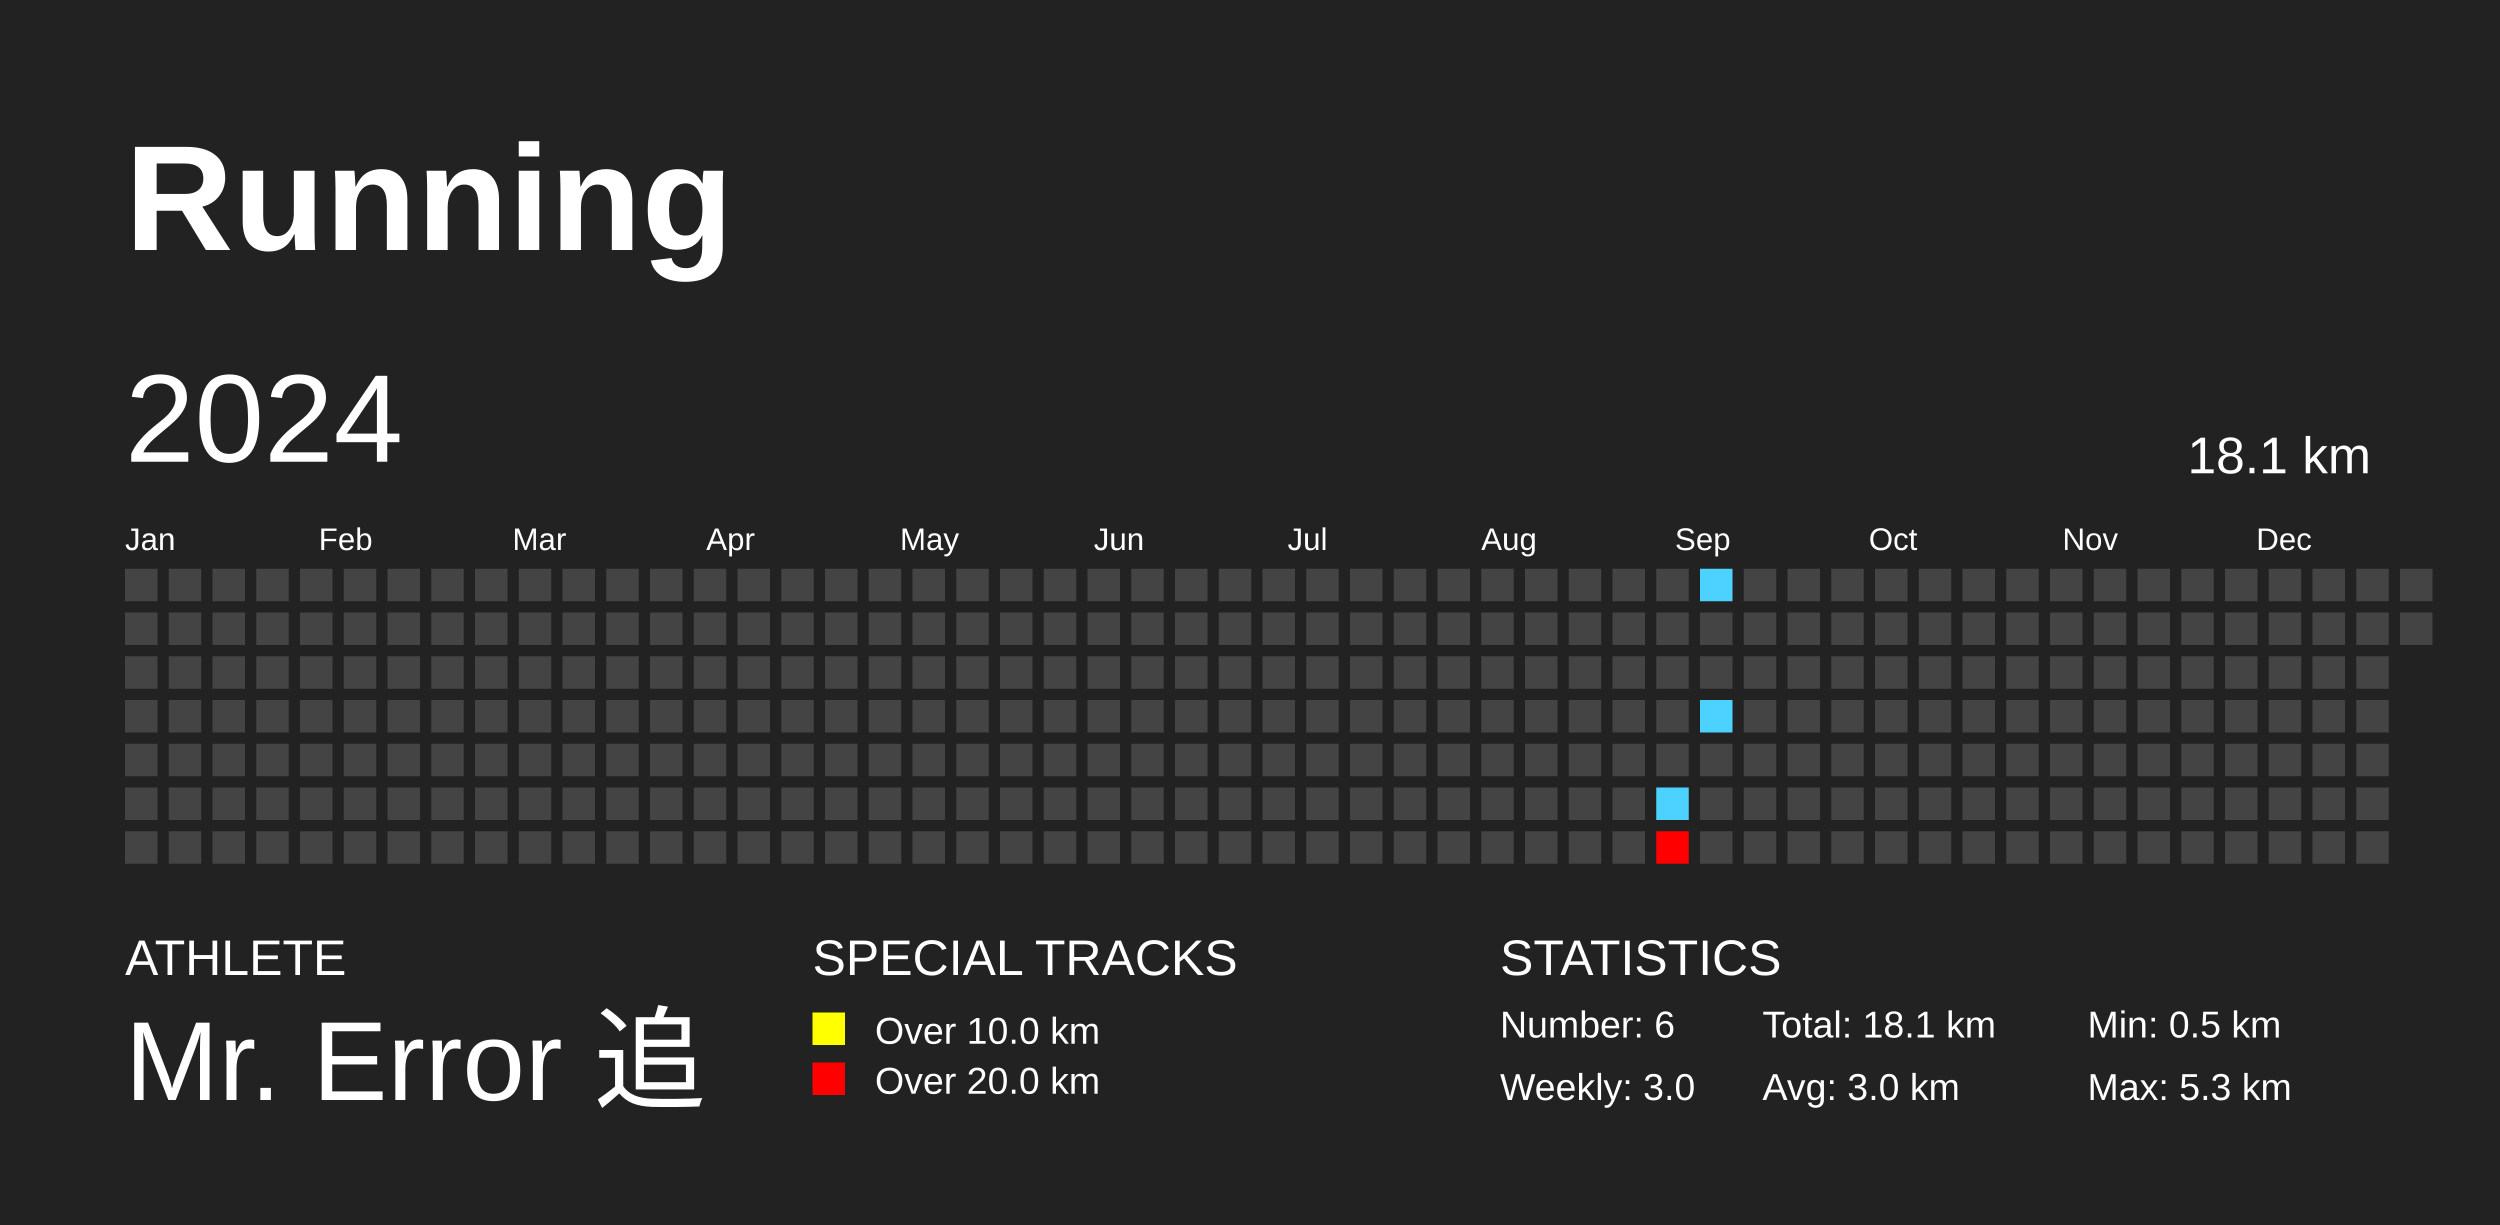
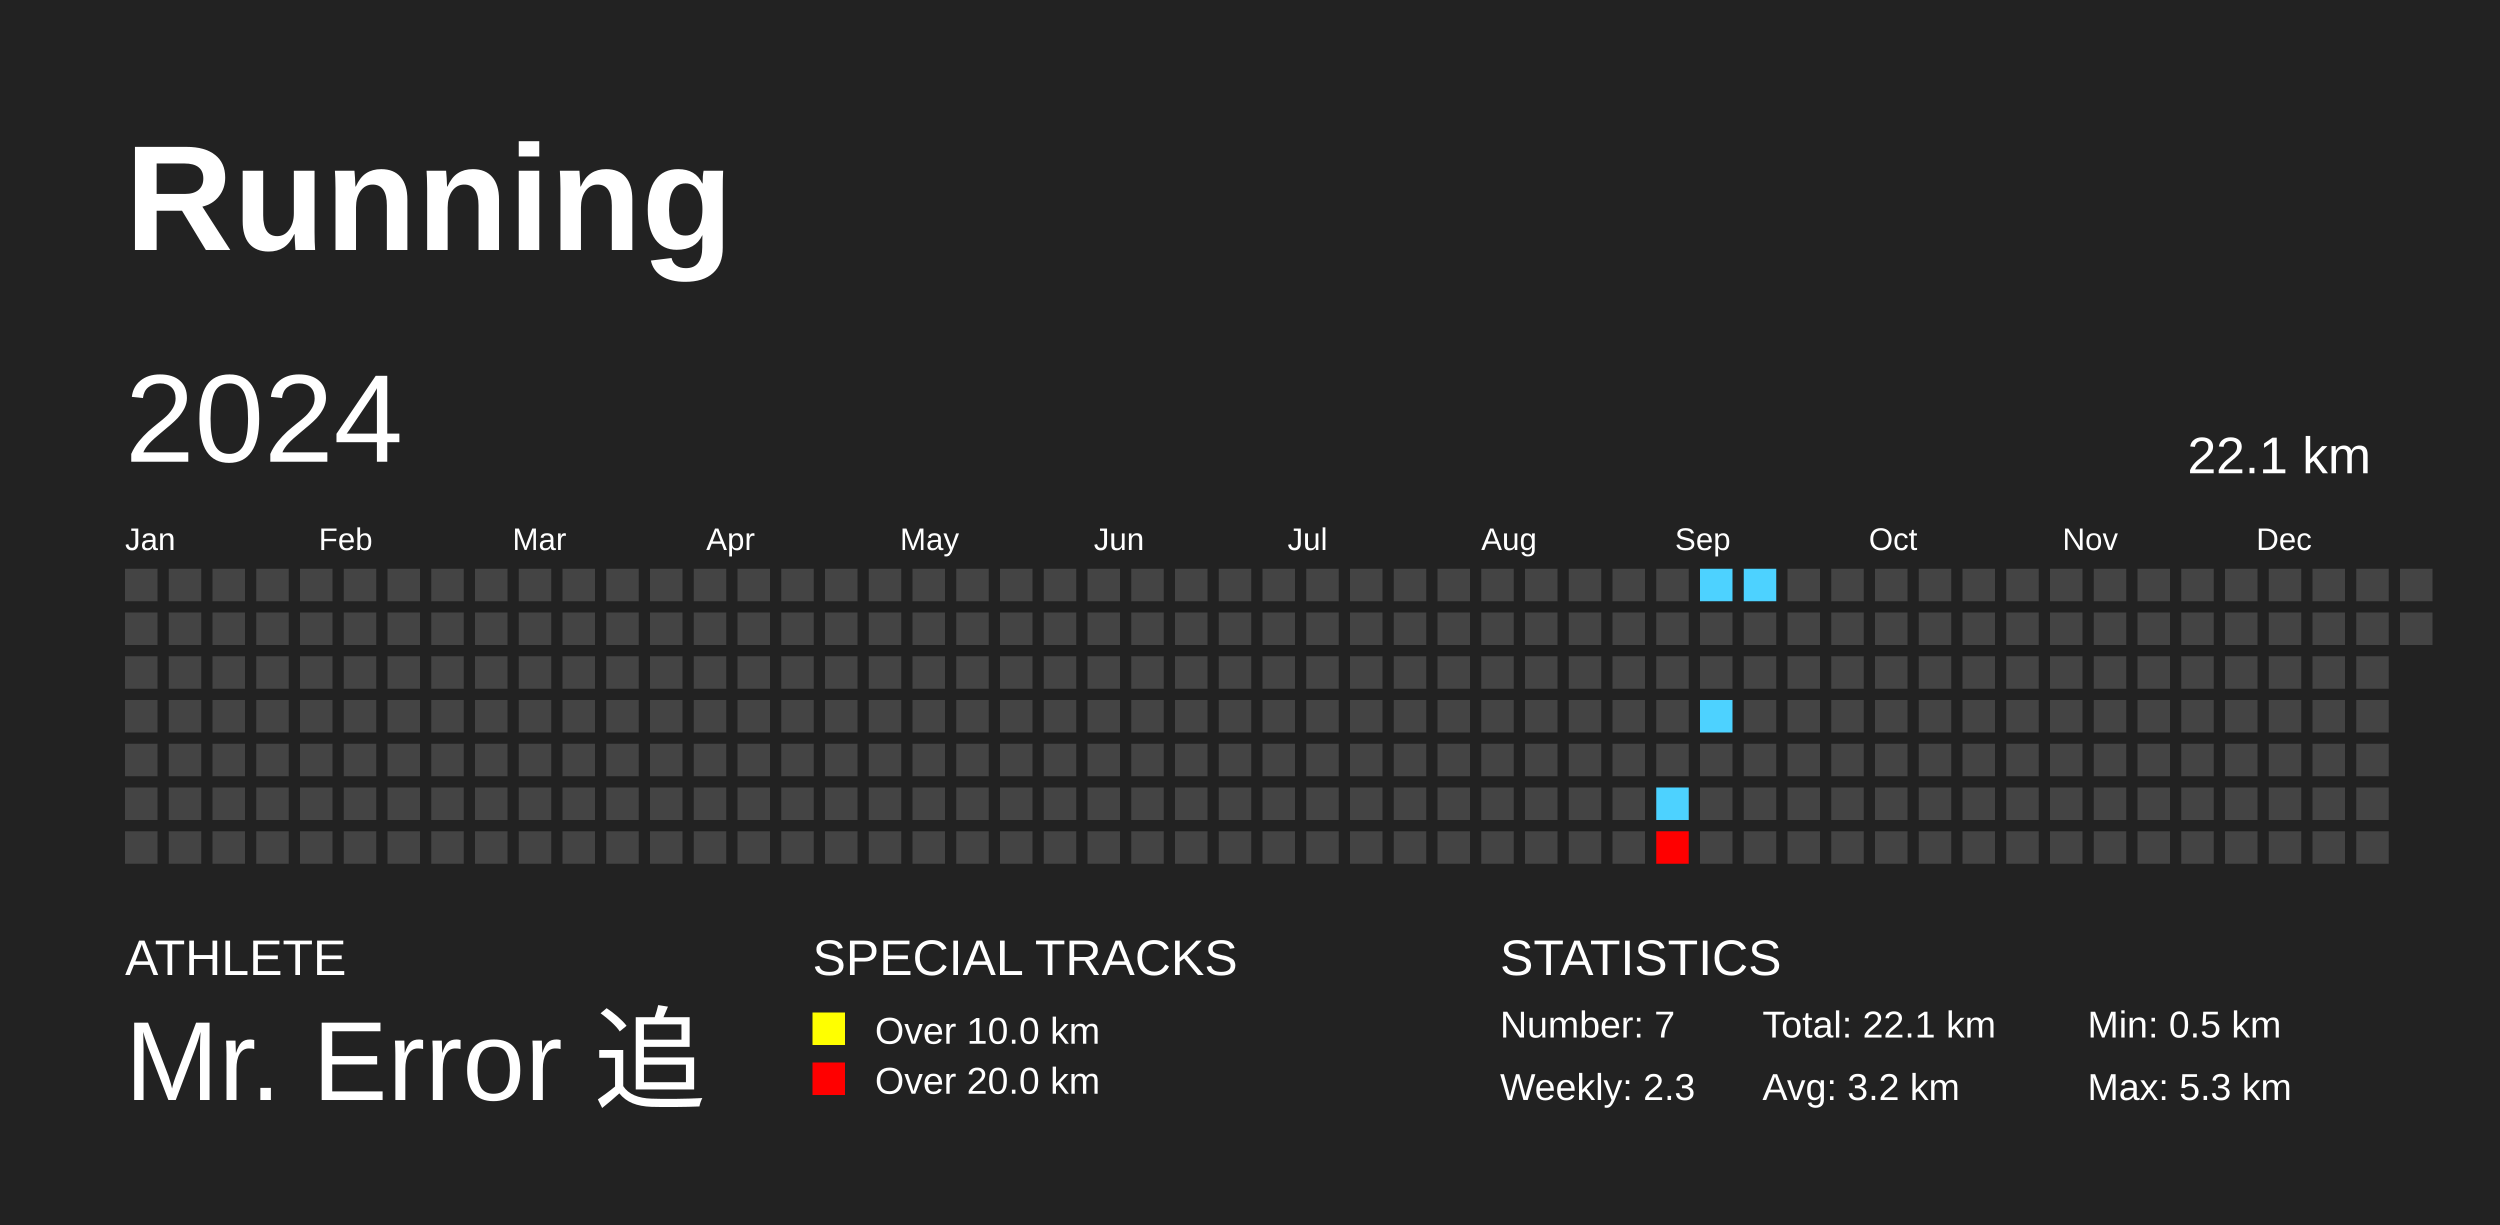
<svg xmlns="http://www.w3.org/2000/svg" baseProfile="full" height="98mm" version="1.1" viewBox="0,0,200,98" width="200mm">
  <defs />
  <rect fill="#222222" height="98" width="200" x="0" y="0" />
  <text fill="#FFFFFF" style="font-size:12px; font-family:Arial; font-weight:bold;" x="10" y="20">Running</text>
  <text fill="#FFFFFF" style="font-size:4px; font-family:Arial" x="10" y="78">ATHLETE</text>
  <text fill="#FFFFFF" style="font-size:9px; font-family:Arial" x="10" y="88">Mr. Error 追</text>
  <text fill="#FFFFFF" style="font-size:4px; font-family:Arial" x="65" y="78">SPECIAL TRACKS</text>
  <rect fill="yellow" height="2.6" width="2.6" x="65" y="81" />
  <text fill="#FFFFFF" style="font-size:3px; font-family:Arial" x="70" y="83.5">Over 10.0 km</text>
  <rect fill="red" height="2.6" width="2.6" x="65" y="85" />
  <text fill="#FFFFFF" style="font-size:3px; font-family:Arial" x="70" y="87.5">Over 20.0 km</text>
  <text fill="#FFFFFF" style="font-size:4px; font-family:Arial" x="120" y="78">STATISTICS</text>
-   <text fill="#FFFFFF" style="font-size:3px; font-family:Arial" x="120" y="83">Number: 6</text>
-   <text fill="#FFFFFF" style="font-size:3px; font-family:Arial" x="120" y="88">Weekly: 3.0</text>
-   <text fill="#FFFFFF" style="font-size:3px; font-family:Arial" x="141" y="83">Total: 18.1 km</text>
-   <text fill="#FFFFFF" style="font-size:3px; font-family:Arial" x="141" y="88">Avg: 3.0 km</text>
+   <text fill="#FFFFFF" style="font-size:3px; font-family:Arial" x="120" y="83">Number: 7</text>
+   <text fill="#FFFFFF" style="font-size:3px; font-family:Arial" x="120" y="88">Weekly: 2.3</text>
+   <text fill="#FFFFFF" style="font-size:3px; font-family:Arial" x="141" y="83">Total: 22.1 km</text>
+   <text fill="#FFFFFF" style="font-size:3px; font-family:Arial" x="141" y="88">Avg: 3.2 km</text>
  <text fill="#FFFFFF" style="font-size:3px; font-family:Arial" x="167" y="83">Min: 0.5 km</text>
  <text fill="#FFFFFF" style="font-size:3px; font-family:Arial" x="167" y="88">Max: 5.3 km</text>
  <text dominant-baseline="hanging" fill="#FFFFFF" style="font-size:10.0px; font-family:Arial;" x="10" y="30">2024</text>
-   <text dominant-baseline="hanging" fill="#FFFFFF" style="font-size:4.125px; font-family:Arial;" x="175" y="35">18.1 km</text>
+   <text dominant-baseline="hanging" fill="#FFFFFF" style="font-size:4.125px; font-family:Arial;" x="175" y="35">22.1 km</text>
  <text fill="#FFFFFF" style="font-size:2.5px; font-family:Arial" x="10.0" y="44">Jan</text>
  <text fill="#FFFFFF" style="font-size:2.5px; font-family:Arial" x="25.5" y="44">Feb</text>
  <text fill="#FFFFFF" style="font-size:2.5px; font-family:Arial" x="41.0" y="44">Mar</text>
  <text fill="#FFFFFF" style="font-size:2.5px; font-family:Arial" x="56.5" y="44">Apr</text>
  <text fill="#FFFFFF" style="font-size:2.5px; font-family:Arial" x="72.0" y="44">May</text>
  <text fill="#FFFFFF" style="font-size:2.5px; font-family:Arial" x="87.5" y="44">Jun</text>
  <text fill="#FFFFFF" style="font-size:2.5px; font-family:Arial" x="103.0" y="44">Jul</text>
  <text fill="#FFFFFF" style="font-size:2.5px; font-family:Arial" x="118.5" y="44">Aug</text>
  <text fill="#FFFFFF" style="font-size:2.5px; font-family:Arial" x="134.0" y="44">Sep</text>
  <text fill="#FFFFFF" style="font-size:2.5px; font-family:Arial" x="149.5" y="44">Oct</text>
  <text fill="#FFFFFF" style="font-size:2.5px; font-family:Arial" x="165.0" y="44">Nov</text>
  <text fill="#FFFFFF" style="font-size:2.5px; font-family:Arial" x="180.5" y="44">Dec</text>
  <rect fill="#444444" height="2.6" width="2.6" x="10.0" y="45.5" />
  <rect fill="#444444" height="2.6" width="2.6" x="10.0" y="49.0" />
  <rect fill="#444444" height="2.6" width="2.6" x="10.0" y="52.5" />
  <rect fill="#444444" height="2.6" width="2.6" x="10.0" y="56.0" />
  <rect fill="#444444" height="2.6" width="2.6" x="10.0" y="59.5" />
  <rect fill="#444444" height="2.6" width="2.6" x="10.0" y="63.0" />
  <rect fill="#444444" height="2.6" width="2.6" x="10.0" y="66.5" />
  <rect fill="#444444" height="2.6" width="2.6" x="13.5" y="45.5" />
  <rect fill="#444444" height="2.6" width="2.6" x="13.5" y="49.0" />
  <rect fill="#444444" height="2.6" width="2.6" x="13.5" y="52.5" />
  <rect fill="#444444" height="2.6" width="2.6" x="13.5" y="56.0" />
  <rect fill="#444444" height="2.6" width="2.6" x="13.5" y="59.5" />
  <rect fill="#444444" height="2.6" width="2.6" x="13.5" y="63.0" />
  <rect fill="#444444" height="2.6" width="2.6" x="13.5" y="66.5" />
  <rect fill="#444444" height="2.6" width="2.6" x="17.0" y="45.5" />
  <rect fill="#444444" height="2.6" width="2.6" x="17.0" y="49.0" />
  <rect fill="#444444" height="2.6" width="2.6" x="17.0" y="52.5" />
  <rect fill="#444444" height="2.6" width="2.6" x="17.0" y="56.0" />
  <rect fill="#444444" height="2.6" width="2.6" x="17.0" y="59.5" />
  <rect fill="#444444" height="2.6" width="2.6" x="17.0" y="63.0" />
  <rect fill="#444444" height="2.6" width="2.6" x="17.0" y="66.5" />
  <rect fill="#444444" height="2.6" width="2.6" x="20.5" y="45.5" />
  <rect fill="#444444" height="2.6" width="2.6" x="20.5" y="49.0" />
  <rect fill="#444444" height="2.6" width="2.6" x="20.5" y="52.5" />
  <rect fill="#444444" height="2.6" width="2.6" x="20.5" y="56.0" />
  <rect fill="#444444" height="2.6" width="2.6" x="20.5" y="59.5" />
  <rect fill="#444444" height="2.6" width="2.6" x="20.5" y="63.0" />
  <rect fill="#444444" height="2.6" width="2.6" x="20.5" y="66.5" />
  <rect fill="#444444" height="2.6" width="2.6" x="24.0" y="45.5" />
  <rect fill="#444444" height="2.6" width="2.6" x="24.0" y="49.0" />
  <rect fill="#444444" height="2.6" width="2.6" x="24.0" y="52.5" />
  <rect fill="#444444" height="2.6" width="2.6" x="24.0" y="56.0" />
  <rect fill="#444444" height="2.6" width="2.6" x="24.0" y="59.5" />
  <rect fill="#444444" height="2.6" width="2.6" x="24.0" y="63.0" />
  <rect fill="#444444" height="2.6" width="2.6" x="24.0" y="66.5" />
  <rect fill="#444444" height="2.6" width="2.6" x="27.5" y="45.5" />
  <rect fill="#444444" height="2.6" width="2.6" x="27.5" y="49.0" />
  <rect fill="#444444" height="2.6" width="2.6" x="27.5" y="52.5" />
  <rect fill="#444444" height="2.6" width="2.6" x="27.5" y="56.0" />
  <rect fill="#444444" height="2.6" width="2.6" x="27.5" y="59.5" />
  <rect fill="#444444" height="2.6" width="2.6" x="27.5" y="63.0" />
  <rect fill="#444444" height="2.6" width="2.6" x="27.5" y="66.5" />
  <rect fill="#444444" height="2.6" width="2.6" x="31.0" y="45.5" />
  <rect fill="#444444" height="2.6" width="2.6" x="31.0" y="49.0" />
  <rect fill="#444444" height="2.6" width="2.6" x="31.0" y="52.5" />
  <rect fill="#444444" height="2.6" width="2.6" x="31.0" y="56.0" />
  <rect fill="#444444" height="2.6" width="2.6" x="31.0" y="59.5" />
  <rect fill="#444444" height="2.6" width="2.6" x="31.0" y="63.0" />
  <rect fill="#444444" height="2.6" width="2.6" x="31.0" y="66.5" />
  <rect fill="#444444" height="2.6" width="2.6" x="34.5" y="45.5" />
  <rect fill="#444444" height="2.6" width="2.6" x="34.5" y="49.0" />
  <rect fill="#444444" height="2.6" width="2.6" x="34.5" y="52.5" />
  <rect fill="#444444" height="2.6" width="2.6" x="34.5" y="56.0" />
  <rect fill="#444444" height="2.6" width="2.6" x="34.5" y="59.5" />
  <rect fill="#444444" height="2.6" width="2.6" x="34.5" y="63.0" />
  <rect fill="#444444" height="2.6" width="2.6" x="34.5" y="66.5" />
  <rect fill="#444444" height="2.6" width="2.6" x="38.0" y="45.5" />
  <rect fill="#444444" height="2.6" width="2.6" x="38.0" y="49.0" />
  <rect fill="#444444" height="2.6" width="2.6" x="38.0" y="52.5" />
  <rect fill="#444444" height="2.6" width="2.6" x="38.0" y="56.0" />
  <rect fill="#444444" height="2.6" width="2.6" x="38.0" y="59.5" />
  <rect fill="#444444" height="2.6" width="2.6" x="38.0" y="63.0" />
  <rect fill="#444444" height="2.6" width="2.6" x="38.0" y="66.5" />
  <rect fill="#444444" height="2.6" width="2.6" x="41.5" y="45.5" />
  <rect fill="#444444" height="2.6" width="2.6" x="41.5" y="49.0" />
  <rect fill="#444444" height="2.6" width="2.6" x="41.5" y="52.5" />
  <rect fill="#444444" height="2.6" width="2.6" x="41.5" y="56.0" />
  <rect fill="#444444" height="2.6" width="2.6" x="41.5" y="59.5" />
  <rect fill="#444444" height="2.6" width="2.6" x="41.5" y="63.0" />
  <rect fill="#444444" height="2.6" width="2.6" x="41.5" y="66.5" />
  <rect fill="#444444" height="2.6" width="2.6" x="45.0" y="45.5" />
  <rect fill="#444444" height="2.6" width="2.6" x="45.0" y="49.0" />
  <rect fill="#444444" height="2.6" width="2.6" x="45.0" y="52.5" />
  <rect fill="#444444" height="2.6" width="2.6" x="45.0" y="56.0" />
  <rect fill="#444444" height="2.6" width="2.6" x="45.0" y="59.5" />
  <rect fill="#444444" height="2.6" width="2.6" x="45.0" y="63.0" />
  <rect fill="#444444" height="2.6" width="2.6" x="45.0" y="66.5" />
  <rect fill="#444444" height="2.6" width="2.6" x="48.5" y="45.5" />
  <rect fill="#444444" height="2.6" width="2.6" x="48.5" y="49.0" />
  <rect fill="#444444" height="2.6" width="2.6" x="48.5" y="52.5" />
  <rect fill="#444444" height="2.6" width="2.6" x="48.5" y="56.0" />
  <rect fill="#444444" height="2.6" width="2.6" x="48.5" y="59.5" />
  <rect fill="#444444" height="2.6" width="2.6" x="48.5" y="63.0" />
  <rect fill="#444444" height="2.6" width="2.6" x="48.5" y="66.5" />
  <rect fill="#444444" height="2.6" width="2.6" x="52.0" y="45.5" />
  <rect fill="#444444" height="2.6" width="2.6" x="52.0" y="49.0" />
  <rect fill="#444444" height="2.6" width="2.6" x="52.0" y="52.5" />
  <rect fill="#444444" height="2.6" width="2.6" x="52.0" y="56.0" />
  <rect fill="#444444" height="2.6" width="2.6" x="52.0" y="59.5" />
  <rect fill="#444444" height="2.6" width="2.6" x="52.0" y="63.0" />
  <rect fill="#444444" height="2.6" width="2.6" x="52.0" y="66.5" />
  <rect fill="#444444" height="2.6" width="2.6" x="55.5" y="45.5" />
  <rect fill="#444444" height="2.6" width="2.6" x="55.5" y="49.0" />
  <rect fill="#444444" height="2.6" width="2.6" x="55.5" y="52.5" />
  <rect fill="#444444" height="2.6" width="2.6" x="55.5" y="56.0" />
  <rect fill="#444444" height="2.6" width="2.6" x="55.5" y="59.5" />
  <rect fill="#444444" height="2.6" width="2.6" x="55.5" y="63.0" />
  <rect fill="#444444" height="2.6" width="2.6" x="55.5" y="66.5" />
  <rect fill="#444444" height="2.6" width="2.6" x="59.0" y="45.5" />
  <rect fill="#444444" height="2.6" width="2.6" x="59.0" y="49.0" />
  <rect fill="#444444" height="2.6" width="2.6" x="59.0" y="52.5" />
  <rect fill="#444444" height="2.6" width="2.6" x="59.0" y="56.0" />
  <rect fill="#444444" height="2.6" width="2.6" x="59.0" y="59.5" />
  <rect fill="#444444" height="2.6" width="2.6" x="59.0" y="63.0" />
  <rect fill="#444444" height="2.6" width="2.6" x="59.0" y="66.5" />
  <rect fill="#444444" height="2.6" width="2.6" x="62.5" y="45.5" />
  <rect fill="#444444" height="2.6" width="2.6" x="62.5" y="49.0" />
  <rect fill="#444444" height="2.6" width="2.6" x="62.5" y="52.5" />
  <rect fill="#444444" height="2.6" width="2.6" x="62.5" y="56.0" />
  <rect fill="#444444" height="2.6" width="2.6" x="62.5" y="59.5" />
  <rect fill="#444444" height="2.6" width="2.6" x="62.5" y="63.0" />
  <rect fill="#444444" height="2.6" width="2.6" x="62.5" y="66.5" />
  <rect fill="#444444" height="2.6" width="2.6" x="66.0" y="45.5" />
  <rect fill="#444444" height="2.6" width="2.6" x="66.0" y="49.0" />
  <rect fill="#444444" height="2.6" width="2.6" x="66.0" y="52.5" />
  <rect fill="#444444" height="2.6" width="2.6" x="66.0" y="56.0" />
  <rect fill="#444444" height="2.6" width="2.6" x="66.0" y="59.5" />
  <rect fill="#444444" height="2.6" width="2.6" x="66.0" y="63.0" />
  <rect fill="#444444" height="2.6" width="2.6" x="66.0" y="66.5" />
  <rect fill="#444444" height="2.6" width="2.6" x="69.5" y="45.5" />
  <rect fill="#444444" height="2.6" width="2.6" x="69.5" y="49.0" />
  <rect fill="#444444" height="2.6" width="2.6" x="69.5" y="52.5" />
  <rect fill="#444444" height="2.6" width="2.6" x="69.5" y="56.0" />
  <rect fill="#444444" height="2.6" width="2.6" x="69.5" y="59.5" />
  <rect fill="#444444" height="2.6" width="2.6" x="69.5" y="63.0" />
  <rect fill="#444444" height="2.6" width="2.6" x="69.5" y="66.5" />
  <rect fill="#444444" height="2.6" width="2.6" x="73.0" y="45.5" />
  <rect fill="#444444" height="2.6" width="2.6" x="73.0" y="49.0" />
  <rect fill="#444444" height="2.6" width="2.6" x="73.0" y="52.5" />
  <rect fill="#444444" height="2.6" width="2.6" x="73.0" y="56.0" />
  <rect fill="#444444" height="2.6" width="2.6" x="73.0" y="59.5" />
  <rect fill="#444444" height="2.6" width="2.6" x="73.0" y="63.0" />
  <rect fill="#444444" height="2.6" width="2.6" x="73.0" y="66.5" />
  <rect fill="#444444" height="2.6" width="2.6" x="76.5" y="45.5" />
  <rect fill="#444444" height="2.6" width="2.6" x="76.5" y="49.0" />
  <rect fill="#444444" height="2.6" width="2.6" x="76.5" y="52.5" />
  <rect fill="#444444" height="2.6" width="2.6" x="76.5" y="56.0" />
  <rect fill="#444444" height="2.6" width="2.6" x="76.5" y="59.5" />
  <rect fill="#444444" height="2.6" width="2.6" x="76.5" y="63.0" />
  <rect fill="#444444" height="2.6" width="2.6" x="76.5" y="66.5" />
  <rect fill="#444444" height="2.6" width="2.6" x="80.0" y="45.5" />
  <rect fill="#444444" height="2.6" width="2.6" x="80.0" y="49.0" />
  <rect fill="#444444" height="2.6" width="2.6" x="80.0" y="52.5" />
  <rect fill="#444444" height="2.6" width="2.6" x="80.0" y="56.0" />
  <rect fill="#444444" height="2.6" width="2.6" x="80.0" y="59.5" />
  <rect fill="#444444" height="2.6" width="2.6" x="80.0" y="63.0" />
  <rect fill="#444444" height="2.6" width="2.6" x="80.0" y="66.5" />
  <rect fill="#444444" height="2.6" width="2.6" x="83.5" y="45.5" />
  <rect fill="#444444" height="2.6" width="2.6" x="83.5" y="49.0" />
  <rect fill="#444444" height="2.6" width="2.6" x="83.5" y="52.5" />
  <rect fill="#444444" height="2.6" width="2.6" x="83.5" y="56.0" />
  <rect fill="#444444" height="2.6" width="2.6" x="83.5" y="59.5" />
  <rect fill="#444444" height="2.6" width="2.6" x="83.5" y="63.0" />
  <rect fill="#444444" height="2.6" width="2.6" x="83.5" y="66.5" />
  <rect fill="#444444" height="2.6" width="2.6" x="87.0" y="45.5" />
  <rect fill="#444444" height="2.6" width="2.6" x="87.0" y="49.0" />
  <rect fill="#444444" height="2.6" width="2.6" x="87.0" y="52.5" />
  <rect fill="#444444" height="2.6" width="2.6" x="87.0" y="56.0" />
  <rect fill="#444444" height="2.6" width="2.6" x="87.0" y="59.5" />
  <rect fill="#444444" height="2.6" width="2.6" x="87.0" y="63.0" />
  <rect fill="#444444" height="2.6" width="2.6" x="87.0" y="66.5" />
  <rect fill="#444444" height="2.6" width="2.6" x="90.5" y="45.5" />
  <rect fill="#444444" height="2.6" width="2.6" x="90.5" y="49.0" />
  <rect fill="#444444" height="2.6" width="2.6" x="90.5" y="52.5" />
  <rect fill="#444444" height="2.6" width="2.6" x="90.5" y="56.0" />
  <rect fill="#444444" height="2.6" width="2.6" x="90.5" y="59.5" />
  <rect fill="#444444" height="2.6" width="2.6" x="90.5" y="63.0" />
  <rect fill="#444444" height="2.6" width="2.6" x="90.5" y="66.5" />
  <rect fill="#444444" height="2.6" width="2.6" x="94.0" y="45.5" />
  <rect fill="#444444" height="2.6" width="2.6" x="94.0" y="49.0" />
  <rect fill="#444444" height="2.6" width="2.6" x="94.0" y="52.5" />
  <rect fill="#444444" height="2.6" width="2.6" x="94.0" y="56.0" />
  <rect fill="#444444" height="2.6" width="2.6" x="94.0" y="59.5" />
  <rect fill="#444444" height="2.6" width="2.6" x="94.0" y="63.0" />
  <rect fill="#444444" height="2.6" width="2.6" x="94.0" y="66.5" />
  <rect fill="#444444" height="2.6" width="2.6" x="97.5" y="45.5" />
  <rect fill="#444444" height="2.6" width="2.6" x="97.5" y="49.0" />
  <rect fill="#444444" height="2.6" width="2.6" x="97.5" y="52.5" />
  <rect fill="#444444" height="2.6" width="2.6" x="97.5" y="56.0" />
  <rect fill="#444444" height="2.6" width="2.6" x="97.5" y="59.5" />
  <rect fill="#444444" height="2.6" width="2.6" x="97.5" y="63.0" />
  <rect fill="#444444" height="2.6" width="2.6" x="97.5" y="66.5" />
  <rect fill="#444444" height="2.6" width="2.6" x="101.0" y="45.5" />
  <rect fill="#444444" height="2.6" width="2.6" x="101.0" y="49.0" />
  <rect fill="#444444" height="2.6" width="2.6" x="101.0" y="52.5" />
  <rect fill="#444444" height="2.6" width="2.6" x="101.0" y="56.0" />
  <rect fill="#444444" height="2.6" width="2.6" x="101.0" y="59.5" />
  <rect fill="#444444" height="2.6" width="2.6" x="101.0" y="63.0" />
  <rect fill="#444444" height="2.6" width="2.6" x="101.0" y="66.5" />
  <rect fill="#444444" height="2.6" width="2.6" x="104.5" y="45.5" />
  <rect fill="#444444" height="2.6" width="2.6" x="104.5" y="49.0" />
  <rect fill="#444444" height="2.6" width="2.6" x="104.5" y="52.5" />
  <rect fill="#444444" height="2.6" width="2.6" x="104.5" y="56.0" />
  <rect fill="#444444" height="2.6" width="2.6" x="104.5" y="59.5" />
  <rect fill="#444444" height="2.6" width="2.6" x="104.5" y="63.0" />
  <rect fill="#444444" height="2.6" width="2.6" x="104.5" y="66.5" />
  <rect fill="#444444" height="2.6" width="2.6" x="108.0" y="45.5" />
  <rect fill="#444444" height="2.6" width="2.6" x="108.0" y="49.0" />
  <rect fill="#444444" height="2.6" width="2.6" x="108.0" y="52.5" />
  <rect fill="#444444" height="2.6" width="2.6" x="108.0" y="56.0" />
  <rect fill="#444444" height="2.6" width="2.6" x="108.0" y="59.5" />
  <rect fill="#444444" height="2.6" width="2.6" x="108.0" y="63.0" />
  <rect fill="#444444" height="2.6" width="2.6" x="108.0" y="66.5" />
  <rect fill="#444444" height="2.6" width="2.6" x="111.5" y="45.5" />
  <rect fill="#444444" height="2.6" width="2.6" x="111.5" y="49.0" />
  <rect fill="#444444" height="2.6" width="2.6" x="111.5" y="52.5" />
  <rect fill="#444444" height="2.6" width="2.6" x="111.5" y="56.0" />
  <rect fill="#444444" height="2.6" width="2.6" x="111.5" y="59.5" />
  <rect fill="#444444" height="2.6" width="2.6" x="111.5" y="63.0" />
  <rect fill="#444444" height="2.6" width="2.6" x="111.5" y="66.5" />
  <rect fill="#444444" height="2.6" width="2.6" x="115.0" y="45.5" />
  <rect fill="#444444" height="2.6" width="2.6" x="115.0" y="49.0" />
  <rect fill="#444444" height="2.6" width="2.6" x="115.0" y="52.5" />
  <rect fill="#444444" height="2.6" width="2.6" x="115.0" y="56.0" />
  <rect fill="#444444" height="2.6" width="2.6" x="115.0" y="59.5" />
  <rect fill="#444444" height="2.6" width="2.6" x="115.0" y="63.0" />
  <rect fill="#444444" height="2.6" width="2.6" x="115.0" y="66.5" />
  <rect fill="#444444" height="2.6" width="2.6" x="118.5" y="45.5" />
  <rect fill="#444444" height="2.6" width="2.6" x="118.5" y="49.0" />
  <rect fill="#444444" height="2.6" width="2.6" x="118.5" y="52.5" />
  <rect fill="#444444" height="2.6" width="2.6" x="118.5" y="56.0" />
  <rect fill="#444444" height="2.6" width="2.6" x="118.5" y="59.5" />
  <rect fill="#444444" height="2.6" width="2.6" x="118.5" y="63.0" />
  <rect fill="#444444" height="2.6" width="2.6" x="118.5" y="66.5" />
  <rect fill="#444444" height="2.6" width="2.6" x="122.0" y="45.5" />
  <rect fill="#444444" height="2.6" width="2.6" x="122.0" y="49.0" />
  <rect fill="#444444" height="2.6" width="2.6" x="122.0" y="52.5" />
  <rect fill="#444444" height="2.6" width="2.6" x="122.0" y="56.0" />
  <rect fill="#444444" height="2.6" width="2.6" x="122.0" y="59.5" />
  <rect fill="#444444" height="2.6" width="2.6" x="122.0" y="63.0" />
  <rect fill="#444444" height="2.6" width="2.6" x="122.0" y="66.5" />
  <rect fill="#444444" height="2.6" width="2.6" x="125.5" y="45.5" />
  <rect fill="#444444" height="2.6" width="2.6" x="125.5" y="49.0" />
  <rect fill="#444444" height="2.6" width="2.6" x="125.5" y="52.5" />
  <rect fill="#444444" height="2.6" width="2.6" x="125.5" y="56.0" />
  <rect fill="#444444" height="2.6" width="2.6" x="125.5" y="59.5" />
  <rect fill="#444444" height="2.6" width="2.6" x="125.5" y="63.0" />
  <rect fill="#444444" height="2.6" width="2.6" x="125.5" y="66.5" />
  <rect fill="#444444" height="2.6" width="2.6" x="129.0" y="45.5" />
  <rect fill="#444444" height="2.6" width="2.6" x="129.0" y="49.0" />
  <rect fill="#444444" height="2.6" width="2.6" x="129.0" y="52.5" />
  <rect fill="#444444" height="2.6" width="2.6" x="129.0" y="56.0" />
  <rect fill="#444444" height="2.6" width="2.6" x="129.0" y="59.5" />
  <rect fill="#444444" height="2.6" width="2.6" x="129.0" y="63.0" />
  <rect fill="#444444" height="2.6" width="2.6" x="129.0" y="66.5" />
  <rect fill="#444444" height="2.6" width="2.6" x="132.5" y="45.5" />
  <rect fill="#444444" height="2.6" width="2.6" x="132.5" y="49.0" />
  <rect fill="#444444" height="2.6" width="2.6" x="132.5" y="52.5" />
  <rect fill="#444444" height="2.6" width="2.6" x="132.5" y="56.0" />
  <rect fill="#444444" height="2.6" width="2.6" x="132.5" y="59.5" />
  <rect fill="#4dd2ff" height="2.6" width="2.6" x="132.5" y="63.0" />
  <rect fill="#ff0000" height="2.6" width="2.6" x="132.5" y="66.5" />
  <rect fill="#4dd2ff" height="2.6" width="2.6" x="136.0" y="45.5" />
  <rect fill="#444444" height="2.6" width="2.6" x="136.0" y="49.0" />
  <rect fill="#444444" height="2.6" width="2.6" x="136.0" y="52.5" />
  <rect fill="#4dd2ff" height="2.6" width="2.6" x="136.0" y="56.0" />
  <rect fill="#444444" height="2.6" width="2.6" x="136.0" y="59.5" />
  <rect fill="#444444" height="2.6" width="2.6" x="136.0" y="63.0" />
  <rect fill="#444444" height="2.6" width="2.6" x="136.0" y="66.5" />
-   <rect fill="#444444" height="2.6" width="2.6" x="139.5" y="45.5" />
+   <rect fill="#4dd2ff" height="2.6" width="2.6" x="139.5" y="45.5" />
  <rect fill="#444444" height="2.6" width="2.6" x="139.5" y="49.0" />
  <rect fill="#444444" height="2.6" width="2.6" x="139.5" y="52.5" />
  <rect fill="#444444" height="2.6" width="2.6" x="139.5" y="56.0" />
  <rect fill="#444444" height="2.6" width="2.6" x="139.5" y="59.5" />
  <rect fill="#444444" height="2.6" width="2.6" x="139.5" y="63.0" />
  <rect fill="#444444" height="2.6" width="2.6" x="139.5" y="66.5" />
  <rect fill="#444444" height="2.6" width="2.6" x="143.0" y="45.5" />
  <rect fill="#444444" height="2.6" width="2.6" x="143.0" y="49.0" />
  <rect fill="#444444" height="2.6" width="2.6" x="143.0" y="52.5" />
  <rect fill="#444444" height="2.6" width="2.6" x="143.0" y="56.0" />
  <rect fill="#444444" height="2.6" width="2.6" x="143.0" y="59.5" />
  <rect fill="#444444" height="2.6" width="2.6" x="143.0" y="63.0" />
  <rect fill="#444444" height="2.6" width="2.6" x="143.0" y="66.5" />
  <rect fill="#444444" height="2.6" width="2.6" x="146.5" y="45.5" />
  <rect fill="#444444" height="2.6" width="2.6" x="146.5" y="49.0" />
  <rect fill="#444444" height="2.6" width="2.6" x="146.5" y="52.5" />
  <rect fill="#444444" height="2.6" width="2.6" x="146.5" y="56.0" />
  <rect fill="#444444" height="2.6" width="2.6" x="146.5" y="59.5" />
  <rect fill="#444444" height="2.6" width="2.6" x="146.5" y="63.0" />
  <rect fill="#444444" height="2.6" width="2.6" x="146.5" y="66.5" />
  <rect fill="#444444" height="2.6" width="2.6" x="150.0" y="45.5" />
  <rect fill="#444444" height="2.6" width="2.6" x="150.0" y="49.0" />
  <rect fill="#444444" height="2.6" width="2.6" x="150.0" y="52.5" />
  <rect fill="#444444" height="2.6" width="2.6" x="150.0" y="56.0" />
  <rect fill="#444444" height="2.6" width="2.6" x="150.0" y="59.5" />
  <rect fill="#444444" height="2.6" width="2.6" x="150.0" y="63.0" />
  <rect fill="#444444" height="2.6" width="2.6" x="150.0" y="66.5" />
  <rect fill="#444444" height="2.6" width="2.6" x="153.5" y="45.5" />
  <rect fill="#444444" height="2.6" width="2.6" x="153.5" y="49.0" />
  <rect fill="#444444" height="2.6" width="2.6" x="153.5" y="52.5" />
  <rect fill="#444444" height="2.6" width="2.6" x="153.5" y="56.0" />
  <rect fill="#444444" height="2.6" width="2.6" x="153.5" y="59.5" />
  <rect fill="#444444" height="2.6" width="2.6" x="153.5" y="63.0" />
  <rect fill="#444444" height="2.6" width="2.6" x="153.5" y="66.5" />
  <rect fill="#444444" height="2.6" width="2.6" x="157.0" y="45.5" />
  <rect fill="#444444" height="2.6" width="2.6" x="157.0" y="49.0" />
  <rect fill="#444444" height="2.6" width="2.6" x="157.0" y="52.5" />
  <rect fill="#444444" height="2.6" width="2.6" x="157.0" y="56.0" />
  <rect fill="#444444" height="2.6" width="2.6" x="157.0" y="59.5" />
  <rect fill="#444444" height="2.6" width="2.6" x="157.0" y="63.0" />
  <rect fill="#444444" height="2.6" width="2.6" x="157.0" y="66.5" />
  <rect fill="#444444" height="2.6" width="2.6" x="160.5" y="45.5" />
  <rect fill="#444444" height="2.6" width="2.6" x="160.5" y="49.0" />
  <rect fill="#444444" height="2.6" width="2.6" x="160.5" y="52.5" />
  <rect fill="#444444" height="2.6" width="2.6" x="160.5" y="56.0" />
  <rect fill="#444444" height="2.6" width="2.6" x="160.5" y="59.5" />
  <rect fill="#444444" height="2.6" width="2.6" x="160.5" y="63.0" />
  <rect fill="#444444" height="2.6" width="2.6" x="160.5" y="66.5" />
  <rect fill="#444444" height="2.6" width="2.6" x="164.0" y="45.5" />
  <rect fill="#444444" height="2.6" width="2.6" x="164.0" y="49.0" />
  <rect fill="#444444" height="2.6" width="2.6" x="164.0" y="52.5" />
  <rect fill="#444444" height="2.6" width="2.6" x="164.0" y="56.0" />
  <rect fill="#444444" height="2.6" width="2.6" x="164.0" y="59.5" />
  <rect fill="#444444" height="2.6" width="2.6" x="164.0" y="63.0" />
  <rect fill="#444444" height="2.6" width="2.6" x="164.0" y="66.5" />
  <rect fill="#444444" height="2.6" width="2.6" x="167.5" y="45.5" />
  <rect fill="#444444" height="2.6" width="2.6" x="167.5" y="49.0" />
  <rect fill="#444444" height="2.6" width="2.6" x="167.5" y="52.5" />
  <rect fill="#444444" height="2.6" width="2.6" x="167.5" y="56.0" />
  <rect fill="#444444" height="2.6" width="2.6" x="167.5" y="59.5" />
  <rect fill="#444444" height="2.6" width="2.6" x="167.5" y="63.0" />
  <rect fill="#444444" height="2.6" width="2.6" x="167.5" y="66.5" />
  <rect fill="#444444" height="2.6" width="2.6" x="171.0" y="45.5" />
  <rect fill="#444444" height="2.6" width="2.6" x="171.0" y="49.0" />
  <rect fill="#444444" height="2.6" width="2.6" x="171.0" y="52.5" />
  <rect fill="#444444" height="2.6" width="2.6" x="171.0" y="56.0" />
  <rect fill="#444444" height="2.6" width="2.6" x="171.0" y="59.5" />
  <rect fill="#444444" height="2.6" width="2.6" x="171.0" y="63.0" />
  <rect fill="#444444" height="2.6" width="2.6" x="171.0" y="66.5" />
  <rect fill="#444444" height="2.6" width="2.6" x="174.5" y="45.5" />
  <rect fill="#444444" height="2.6" width="2.6" x="174.5" y="49.0" />
  <rect fill="#444444" height="2.6" width="2.6" x="174.5" y="52.5" />
  <rect fill="#444444" height="2.6" width="2.6" x="174.5" y="56.0" />
  <rect fill="#444444" height="2.6" width="2.6" x="174.5" y="59.5" />
  <rect fill="#444444" height="2.6" width="2.6" x="174.5" y="63.0" />
  <rect fill="#444444" height="2.6" width="2.6" x="174.5" y="66.5" />
  <rect fill="#444444" height="2.6" width="2.6" x="178.0" y="45.5" />
  <rect fill="#444444" height="2.6" width="2.6" x="178.0" y="49.0" />
  <rect fill="#444444" height="2.6" width="2.6" x="178.0" y="52.5" />
  <rect fill="#444444" height="2.6" width="2.6" x="178.0" y="56.0" />
  <rect fill="#444444" height="2.6" width="2.6" x="178.0" y="59.5" />
  <rect fill="#444444" height="2.6" width="2.6" x="178.0" y="63.0" />
  <rect fill="#444444" height="2.6" width="2.6" x="178.0" y="66.5" />
  <rect fill="#444444" height="2.6" width="2.6" x="181.5" y="45.5" />
  <rect fill="#444444" height="2.6" width="2.6" x="181.5" y="49.0" />
  <rect fill="#444444" height="2.6" width="2.6" x="181.5" y="52.5" />
  <rect fill="#444444" height="2.6" width="2.6" x="181.5" y="56.0" />
  <rect fill="#444444" height="2.6" width="2.6" x="181.5" y="59.5" />
  <rect fill="#444444" height="2.6" width="2.6" x="181.5" y="63.0" />
  <rect fill="#444444" height="2.6" width="2.6" x="181.5" y="66.5" />
  <rect fill="#444444" height="2.6" width="2.6" x="185.0" y="45.5" />
  <rect fill="#444444" height="2.6" width="2.6" x="185.0" y="49.0" />
  <rect fill="#444444" height="2.6" width="2.6" x="185.0" y="52.5" />
  <rect fill="#444444" height="2.6" width="2.6" x="185.0" y="56.0" />
  <rect fill="#444444" height="2.6" width="2.6" x="185.0" y="59.5" />
  <rect fill="#444444" height="2.6" width="2.6" x="185.0" y="63.0" />
  <rect fill="#444444" height="2.6" width="2.6" x="185.0" y="66.5" />
  <rect fill="#444444" height="2.6" width="2.6" x="188.5" y="45.5" />
  <rect fill="#444444" height="2.6" width="2.6" x="188.5" y="49.0" />
  <rect fill="#444444" height="2.6" width="2.6" x="188.5" y="52.5" />
  <rect fill="#444444" height="2.6" width="2.6" x="188.5" y="56.0" />
  <rect fill="#444444" height="2.6" width="2.6" x="188.5" y="59.5" />
  <rect fill="#444444" height="2.6" width="2.6" x="188.5" y="63.0" />
  <rect fill="#444444" height="2.6" width="2.6" x="188.5" y="66.5" />
  <rect fill="#444444" height="2.6" width="2.6" x="192.0" y="45.5" />
  <rect fill="#444444" height="2.6" width="2.6" x="192.0" y="49.0" />
</svg>
